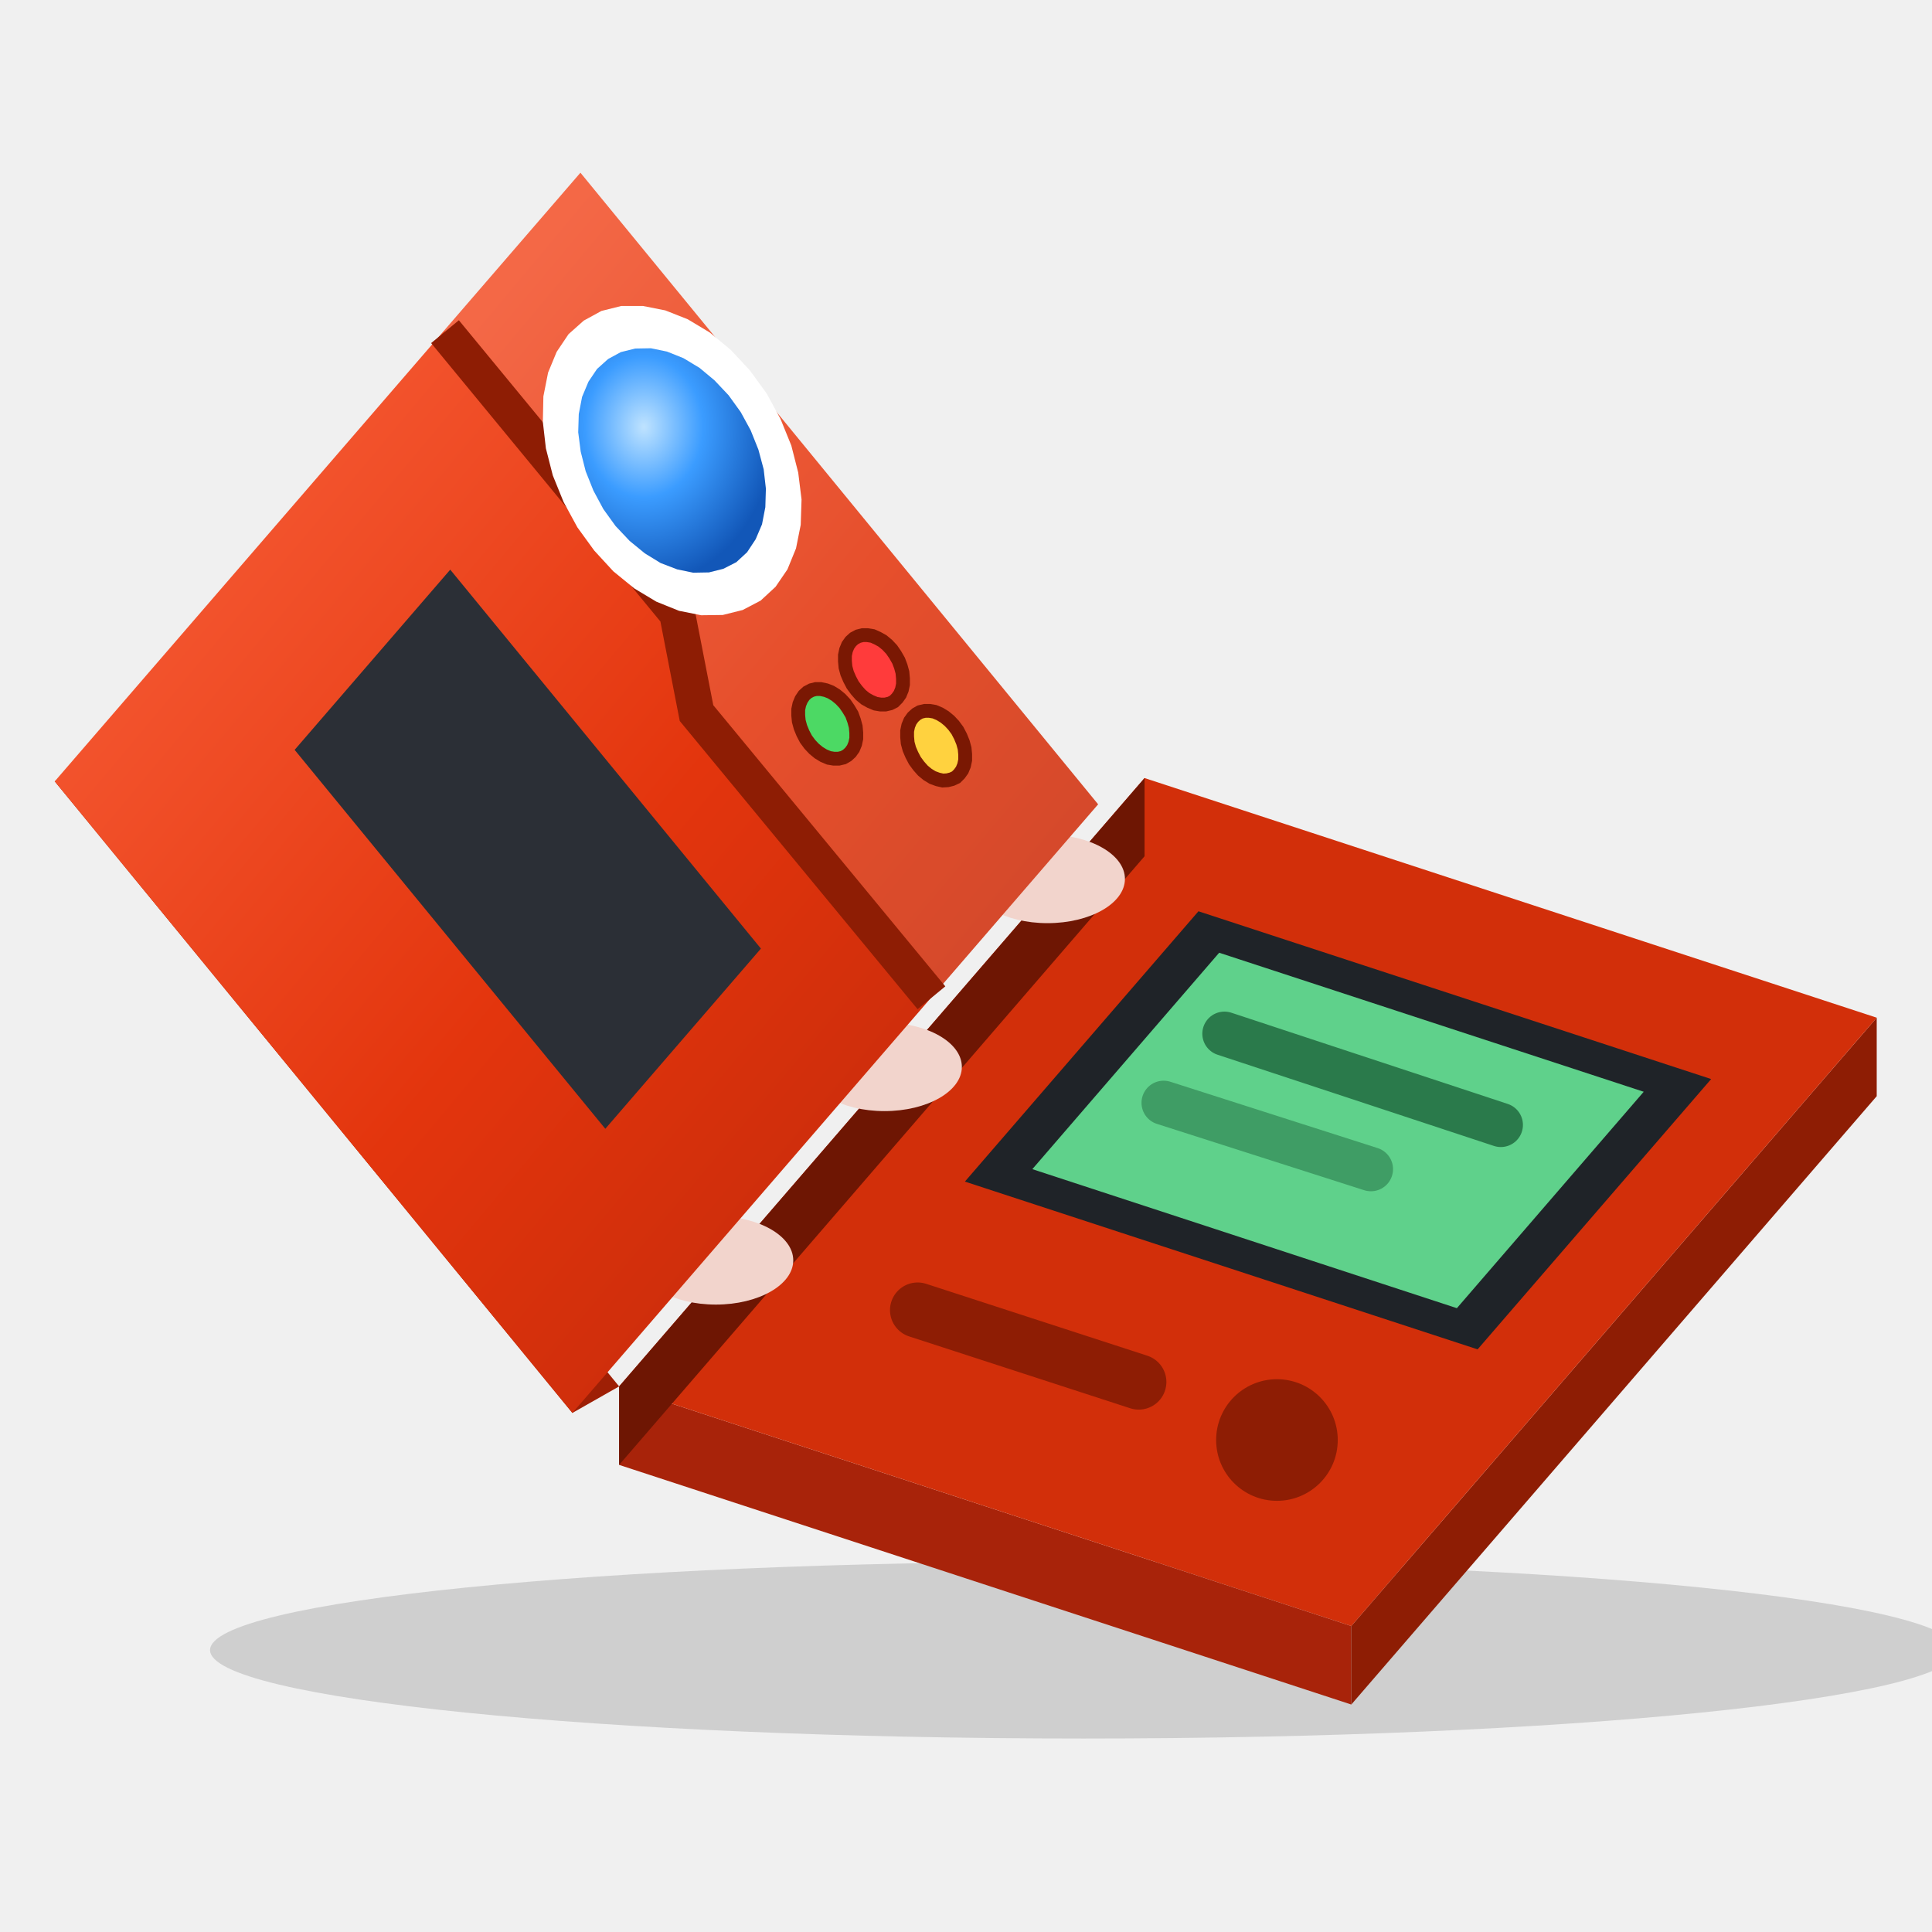
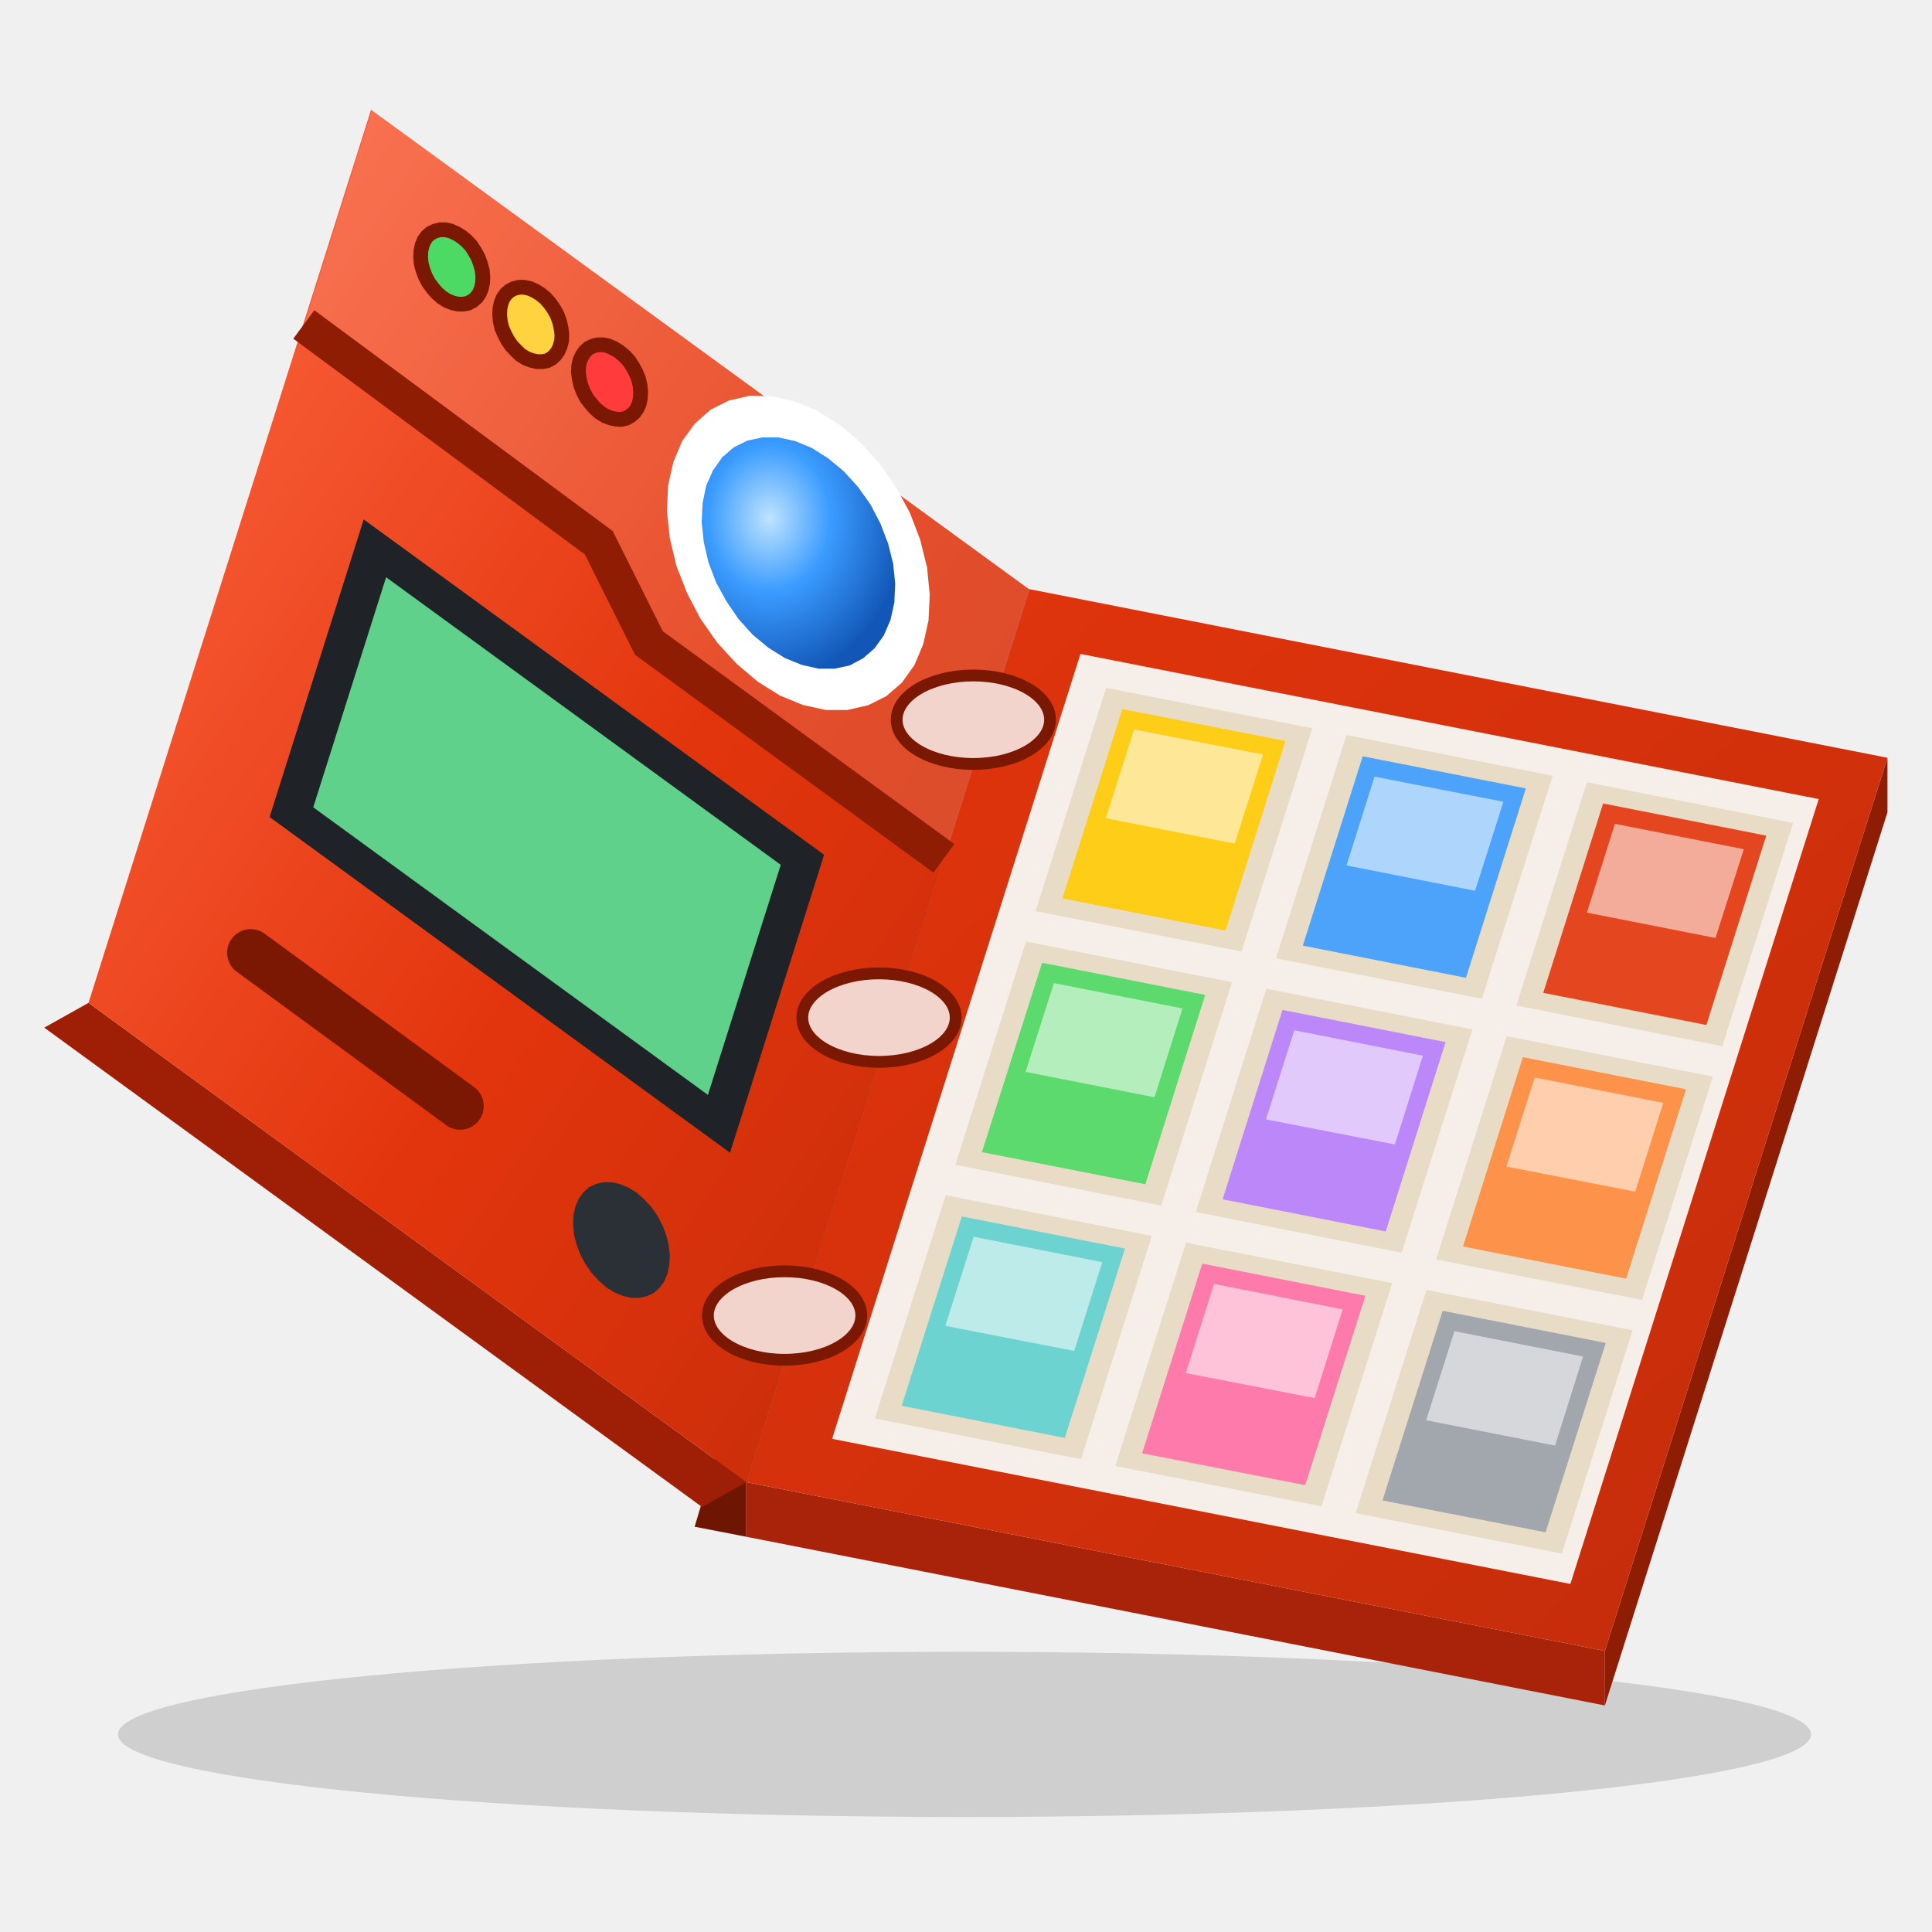
- <svg xmlns="http://www.w3.org/2000/svg" viewBox="9.6 -13.0 69.9 69.9" width="512" height="512">
+ <svg xmlns="http://www.w3.org/2000/svg" viewBox="6.7 -12.1 65.5 65.5" width="512" height="512">
  <defs>
    <linearGradient id="fc" x1="0" y1="0" x2="1" y2="1">
      <stop offset="0" stop-color="#ff6a45" />
      <stop offset=".55" stop-color="#e3350d" />
-       <stop offset="1" stop-color="#b8260a" />
+       <stop offset="1" stop-color="#c22c0a" />
+     </linearGradient>
+     <linearGradient id="rc" x1="0" y1="0" x2="1" y2="1">
+       <stop offset="0" stop-color="#e3350d" />
+       <stop offset="1" stop-color="#c22c0a" />
    </linearGradient>
    <radialGradient id="ln" cx=".35" cy=".35" r=".7">
      <stop offset="0" stop-color="#bfe3ff" />
      <stop offset=".45" stop-color="#3b9cff" />
      <stop offset="1" stop-color="#1257b8" />
    </radialGradient>
  </defs>
-   <ellipse cx="48.8" cy="46.7" rx="31.6" ry="3.2" fill="#000" opacity=".14" />
-   <path d="M32.00 40.00 L58.49 48.67 L58.49 45.83 L32.00 37.16 Z" fill="#a8230a" />
-   <path d="M58.49 48.67 L77.50 26.66 L77.50 23.82 L58.49 45.83 Z" fill="#8e1d04" />
-   <path d="M32.00 37.16 L58.49 45.83 L77.50 23.82 L51.01 15.15 Z" fill="#d22f0a" />
-   <path d="M44.51 29.75 L63.06 35.82 L71.51 26.04 L52.96 19.97 Z" fill="#1f2328" />
-   <path d="M46.95 29.30 L62.31 34.33 L69.07 26.50 L53.71 21.47 Z" fill="#5fd18b" />
-   <path d="M53.9 24.4 L63.9 27.7" stroke="#2a7a4b" stroke-width="1.6" stroke-linecap="round" />
-   <path d="M51.7 26.9 L59.2 29.3" stroke="#2a7a4b" stroke-width="1.6" stroke-linecap="round" opacity=".6" />
-   <path d="M42.8 34.4 L50.8 37.0" stroke="#8e1d04" stroke-width="2" stroke-linecap="round" />
-   <circle cx="55.8" cy="39.1" r="2.2" fill="#8e1d04" />
-   <path d="M32.00 40.00 L32.00 37.16 L51.01 15.15 L51.01 17.98 Z" fill="#6e1603" />
-   <ellipse cx="35.5" cy="32.6" rx="2.8" ry="1.6" fill="#f2d4cc" />
-   <ellipse cx="41.6" cy="25.6" rx="2.8" ry="1.6" fill="#f2d4cc" />
-   <ellipse cx="47.5" cy="18.8" rx="2.8" ry="1.6" fill="#f2d4cc" />
-   <path d="M32.00 37.16 L13.27 14.32 L11.58 15.27 L30.31 38.12 Z" fill="#9e1f05" />
-   <path d="M30.31 38.12 L11.58 15.27 L30.60 -6.75 L49.33 16.10 Z" fill="url(#fc)" />
-   <path d="M43.27 23.11 L34.84 12.83 L34.10 9.24 L25.67 -1.04 L30.60 -6.75 L49.33 16.10 Z" fill="#fff" opacity=".13" />
-   <path d="M43.3 23.1 L34.8 12.8 L34.1 9.2 L25.7 -1.0" fill="none" stroke="#8e1d04" stroke-width="1.3" />
-   <path d="M30.17 -0.91 L30.72 -1.40 L31.36 -1.75 L32.08 -1.93 L32.86 -1.93 L33.67 -1.77 L34.48 -1.45 L35.28 -0.97 L36.04 -0.34 L36.73 0.40 L37.34 1.24 L37.84 2.16 L38.23 3.12 L38.48 4.10 L38.60 5.07 L38.57 5.99 L38.40 6.84 L38.09 7.60 L37.66 8.23 L37.12 8.73 L36.47 9.07 L35.75 9.25 L34.97 9.26 L34.17 9.10 L33.35 8.77 L32.55 8.29 L31.79 7.67 L31.10 6.92 L30.49 6.08 L29.99 5.16 L29.60 4.20 L29.35 3.22 L29.24 2.26 L29.26 1.34 L29.43 0.48 L29.74 -0.27 Z" fill="#fff" />
-   <path d="M31.20 0.35 L31.60 -0.01 L32.06 -0.26 L32.58 -0.39 L33.15 -0.40 L33.73 -0.28 L34.33 -0.04 L34.91 0.31 L35.45 0.76 L35.96 1.30 L36.40 1.91 L36.76 2.57 L37.04 3.27 L37.23 3.98 L37.31 4.68 L37.29 5.35 L37.17 5.97 L36.94 6.51 L36.63 6.98 L36.24 7.34 L35.77 7.58 L35.25 7.71 L34.68 7.72 L34.10 7.60 L33.50 7.37 L32.93 7.02 L32.38 6.57 L31.87 6.03 L31.43 5.42 L31.07 4.75 L30.79 4.05 L30.61 3.34 L30.52 2.64 L30.54 1.98 L30.66 1.36 L30.89 0.81 Z" fill="url(#ln)" />
-   <path d="M40.38 10.21 L40.50 10.10 L40.65 10.02 L40.81 9.98 L40.98 9.98 L41.17 10.01 L41.35 10.09 L41.53 10.19 L41.70 10.33 L41.86 10.50 L41.99 10.69 L42.11 10.90 L42.19 11.11 L42.25 11.33 L42.27 11.55 L42.27 11.76 L42.23 11.95 L42.16 12.12 L42.06 12.26 L41.94 12.38 L41.80 12.45 L41.63 12.49 L41.46 12.49 L41.28 12.46 L41.09 12.38 L40.91 12.28 L40.74 12.14 L40.59 11.97 L40.45 11.78 L40.34 11.57 L40.25 11.36 L40.19 11.14 L40.17 10.92 L40.17 10.71 L40.21 10.52 L40.28 10.35 Z" fill="#ff3b3b" stroke="#7a1803" stroke-width=".5" />
-   <path d="M42.63 12.95 L42.75 12.84 L42.89 12.76 L43.06 12.72 L43.23 12.72 L43.41 12.75 L43.60 12.83 L43.78 12.94 L43.95 13.08 L44.10 13.24 L44.24 13.43 L44.35 13.64 L44.44 13.86 L44.50 14.08 L44.52 14.29 L44.52 14.50 L44.48 14.69 L44.41 14.86 L44.31 15.00 L44.19 15.12 L44.04 15.19 L43.88 15.23 L43.71 15.24 L43.53 15.20 L43.34 15.13 L43.16 15.02 L42.99 14.88 L42.84 14.71 L42.70 14.52 L42.59 14.31 L42.50 14.10 L42.44 13.88 L42.42 13.66 L42.42 13.45 L42.46 13.26 L42.53 13.09 Z" fill="#ffd23f" stroke="#7a1803" stroke-width=".5" />
-   <path d="M38.69 12.16 L38.81 12.05 L38.96 11.97 L39.12 11.93 L39.29 11.93 L39.48 11.97 L39.66 12.04 L39.84 12.15 L40.01 12.29 L40.17 12.46 L40.30 12.65 L40.42 12.85 L40.50 13.07 L40.56 13.29 L40.58 13.51 L40.58 13.72 L40.54 13.91 L40.47 14.08 L40.37 14.22 L40.25 14.33 L40.11 14.41 L39.94 14.45 L39.77 14.45 L39.59 14.42 L39.40 14.34 L39.22 14.23 L39.05 14.09 L38.90 13.93 L38.76 13.74 L38.65 13.53 L38.56 13.31 L38.50 13.09 L38.48 12.88 L38.48 12.67 L38.52 12.48 L38.59 12.31 Z" fill="#4cd964" stroke="#7a1803" stroke-width=".5" />
-   <path d="M31.50 27.84 L20.26 14.13 L25.89 7.61 L37.13 21.32 Z" fill="#2b2f36" />
+   <ellipse cx="39.4" cy="46.7" rx="28.7" ry="2.8" fill="#000" opacity=".14" />
+   <path d="M32.00 40.00 L61.11 45.72 L61.11 43.87 L32.00 38.15 Z" fill="#a8230a" />
+   <path d="M61.11 45.72 L70.69 15.44 L70.69 13.59 L61.11 43.87 Z" fill="#8e1d04" />
+   <path d="M32.00 38.15 L61.11 43.87 L70.69 13.59 L41.58 7.87 Z" fill="url(#rc)" />
+   <path d="M34.91 36.68 L59.94 41.60 L68.36 14.99 L43.33 10.07 Z" fill="#f6efe9" />
+   <path d="M41.81 18.79 L48.79 20.16 L51.19 12.59 L44.20 11.22 Z" fill="#e9dcc6" />
+   <path d="M42.72 18.36 L48.25 19.45 L50.28 13.02 L44.75 11.94 Z" fill="#ffcb05" opacity=".9" />
+   <path d="M44.19 15.64 L48.56 16.50 L49.52 13.48 L45.15 12.63 Z" fill="#fff" opacity=".55" />
+   <path d="M49.96 20.39 L56.94 21.76 L59.34 14.20 L52.35 12.82 Z" fill="#e9dcc6" />
+   <path d="M50.87 19.96 L56.40 21.05 L58.43 14.63 L52.90 13.54 Z" fill="#3b9cff" opacity=".9" />
+   <path d="M52.35 17.24 L56.71 18.10 L57.67 15.08 L53.30 14.23 Z" fill="#fff" opacity=".55" />
+   <path d="M58.11 21.99 L65.09 23.37 L67.49 15.80 L60.50 14.42 Z" fill="#e9dcc6" />
+   <path d="M59.02 21.56 L64.55 22.65 L66.58 16.23 L61.05 15.14 Z" fill="#e3350d" opacity=".9" />
+   <path d="M60.50 18.84 L64.86 19.70 L65.82 16.69 L61.45 15.83 Z" fill="#fff" opacity=".55" />
+   <path d="M39.09 27.39 L46.07 28.77 L48.47 21.20 L41.48 19.82 Z" fill="#e9dcc6" />
+   <path d="M39.99 26.96 L45.53 28.05 L47.56 21.63 L42.03 20.54 Z" fill="#4cd964" opacity=".9" />
+   <path d="M41.47 24.24 L45.84 25.10 L46.79 22.09 L42.43 21.23 Z" fill="#fff" opacity=".55" />
+   <path d="M47.24 28.99 L54.22 30.37 L56.62 22.80 L49.63 21.42 Z" fill="#e9dcc6" />
+   <path d="M48.15 28.56 L53.68 29.65 L55.71 23.23 L50.18 22.14 Z" fill="#b77dff" opacity=".9" />
+   <path d="M49.62 25.85 L53.99 26.70 L54.94 23.69 L50.58 22.83 Z" fill="#fff" opacity=".55" />
+   <path d="M55.39 30.60 L62.37 31.97 L64.77 24.40 L57.78 23.03 Z" fill="#e9dcc6" />
+   <path d="M56.30 30.16 L61.83 31.25 L63.86 24.83 L58.33 23.74 Z" fill="#ff8a3d" opacity=".9" />
+   <path d="M57.77 27.45 L62.14 28.30 L63.09 25.29 L58.73 24.43 Z" fill="#fff" opacity=".55" />
+   <path d="M36.36 35.99 L43.35 37.37 L45.75 29.80 L38.76 28.42 Z" fill="#e9dcc6" />
+   <path d="M37.27 35.56 L42.80 36.65 L44.84 30.23 L39.31 29.14 Z" fill="#5fd1d1" opacity=".9" />
+   <path d="M38.75 32.85 L43.12 33.70 L44.07 30.69 L39.71 29.83 Z" fill="#fff" opacity=".55" />
+   <path d="M44.51 37.60 L51.50 38.97 L53.90 31.40 L46.91 30.03 Z" fill="#e9dcc6" />
+   <path d="M45.42 37.17 L50.95 38.25 L52.99 31.83 L47.46 30.74 Z" fill="#ff6fa8" opacity=".9" />
+   <path d="M46.90 34.45 L51.27 35.30 L52.22 32.29 L47.86 31.43 Z" fill="#fff" opacity=".55" />
+   <path d="M52.66 39.20 L59.65 40.57 L62.05 33.00 L55.06 31.63 Z" fill="#e9dcc6" />
+   <path d="M53.57 38.77 L59.10 39.85 L61.14 33.43 L55.61 32.34 Z" fill="#9aa1ab" opacity=".9" />
+   <path d="M55.05 36.05 L59.42 36.91 L60.37 33.89 L56.01 33.03 Z" fill="#fff" opacity=".55" />
+   <path d="M30.25 39.66 L32.00 40.00 L32.00 38.15 L41.58 7.87 L39.83 7.53 Z" fill="#6e1603" />
+   <path d="M30.50 38.99 L8.20 22.74 L9.70 21.90 L32.00 38.15 Z" fill="#9e1f05" />
+   <path d="M32.00 38.15 L9.70 21.90 L19.28 -8.38 L41.58 7.87 Z" fill="url(#fc)" />
+   <path d="M38.71 17.03 L28.68 9.72 L27.03 6.25 L17.00 -1.06 L19.32 -8.40 L41.62 7.85 Z" fill="#fff" opacity=".13" />
+   <path d="M38.7 17.0 L28.7 9.7 L27.0 6.3 L17.0 -1.1" fill="none" stroke="#8e1d04" stroke-width="1.2" />
+   <path d="M29.53 3.56 L29.83 2.85 L30.26 2.26 L30.79 1.79 L31.41 1.48 L32.10 1.32 L32.84 1.33 L33.61 1.50 L34.39 1.82 L35.15 2.29 L35.86 2.89 L36.51 3.61 L37.08 4.42 L37.55 5.29 L37.90 6.21 L38.13 7.14 L38.22 8.06 L38.18 8.93 L38.00 9.74 L37.70 10.45 L37.28 11.04 L36.75 11.50 L36.13 11.81 L35.43 11.97 L34.69 11.97 L33.92 11.80 L33.14 11.48 L32.39 11.01 L31.67 10.40 L31.02 9.69 L30.45 8.88 L29.99 8.00 L29.63 7.08 L29.41 6.15 L29.31 5.24 L29.35 4.36 Z" fill="#fff" />
+   <path d="M30.64 4.37 L30.87 3.85 L31.18 3.41 L31.57 3.07 L32.03 2.84 L32.54 2.73 L33.09 2.73 L33.65 2.85 L34.23 3.09 L34.78 3.44 L35.31 3.88 L35.79 4.41 L36.21 5.00 L36.55 5.65 L36.81 6.33 L36.98 7.01 L37.05 7.69 L37.02 8.33 L36.89 8.92 L36.66 9.45 L36.35 9.88 L35.96 10.22 L35.51 10.46 L35.00 10.57 L34.45 10.57 L33.88 10.44 L33.31 10.21 L32.75 9.86 L32.22 9.42 L31.74 8.89 L31.33 8.29 L30.98 7.65 L30.72 6.97 L30.56 6.28 L30.49 5.61 L30.52 4.96 Z" fill="url(#ln)" />
+   <path d="M26.36 0.12 L26.44 -0.05 L26.54 -0.19 L26.66 -0.30 L26.81 -0.37 L26.97 -0.41 L27.15 -0.41 L27.33 -0.37 L27.51 -0.29 L27.69 -0.18 L27.86 -0.04 L28.02 0.13 L28.15 0.33 L28.26 0.53 L28.35 0.75 L28.40 0.97 L28.42 1.19 L28.41 1.40 L28.37 1.59 L28.30 1.75 L28.20 1.89 L28.07 2.00 L27.93 2.08 L27.76 2.12 L27.59 2.11 L27.40 2.07 L27.22 2.00 L27.04 1.89 L26.87 1.74 L26.72 1.57 L26.58 1.38 L26.47 1.17 L26.39 0.96 L26.34 0.74 L26.31 0.52 L26.32 0.31 Z" fill="#ff3b3b" stroke="#7a1803" stroke-width=".5" />
+   <path d="M23.69 -1.83 L23.76 -2.00 L23.86 -2.14 L23.99 -2.25 L24.13 -2.32 L24.30 -2.36 L24.47 -2.36 L24.66 -2.32 L24.84 -2.24 L25.02 -2.13 L25.19 -1.99 L25.34 -1.82 L25.48 -1.62 L25.59 -1.42 L25.67 -1.20 L25.72 -0.98 L25.75 -0.76 L25.74 -0.55 L25.69 -0.36 L25.62 -0.20 L25.52 -0.06 L25.40 0.05 L25.25 0.13 L25.09 0.16 L24.91 0.16 L24.73 0.12 L24.54 0.05 L24.36 -0.06 L24.20 -0.21 L24.04 -0.38 L23.91 -0.57 L23.80 -0.78 L23.71 -0.99 L23.66 -1.21 L23.64 -1.43 L23.65 -1.64 Z" fill="#ffd23f" stroke="#7a1803" stroke-width=".5" />
+   <path d="M21.01 -3.78 L21.08 -3.95 L21.18 -4.09 L21.31 -4.20 L21.46 -4.27 L21.62 -4.31 L21.80 -4.31 L21.98 -4.27 L22.16 -4.19 L22.34 -4.08 L22.51 -3.94 L22.67 -3.77 L22.80 -3.57 L22.91 -3.37 L22.99 -3.15 L23.05 -2.93 L23.07 -2.71 L23.06 -2.51 L23.02 -2.32 L22.95 -2.15 L22.85 -2.01 L22.72 -1.90 L22.57 -1.82 L22.41 -1.79 L22.23 -1.79 L22.05 -1.83 L21.87 -1.90 L21.69 -2.01 L21.52 -2.16 L21.37 -2.33 L21.23 -2.52 L21.12 -2.73 L21.04 -2.94 L20.98 -3.16 L20.96 -3.38 L20.97 -3.59 Z" fill="#4cd964" stroke="#7a1803" stroke-width=".5" />
+   <path d="M31.45 26.98 L15.84 15.60 L19.03 5.51 L34.64 16.88 Z" fill="#1f2328" />
+   <path d="M30.70 25.02 L17.32 15.27 L19.79 7.47 L33.17 17.22 Z" fill="#5fd18b" />
+   <path d="M26.21 28.80 L26.32 28.54 L26.48 28.32 L26.67 28.15 L26.90 28.04 L27.15 27.98 L27.43 27.98 L27.71 28.04 L28.00 28.16 L28.28 28.33 L28.54 28.56 L28.78 28.82 L28.99 29.12 L29.16 29.44 L29.29 29.78 L29.37 30.12 L29.41 30.46 L29.39 30.78 L29.33 31.08 L29.22 31.34 L29.06 31.56 L28.87 31.73 L28.64 31.84 L28.38 31.90 L28.11 31.90 L27.83 31.84 L27.54 31.72 L27.26 31.55 L27.00 31.32 L26.76 31.06 L26.55 30.76 L26.38 30.44 L26.25 30.10 L26.16 29.76 L26.13 29.42 L26.14 29.10 Z" fill="#2b2f36" />
+   <path d="M22.3 25.4 L15.2 20.2" stroke="#7a1803" stroke-width="1.6" stroke-linecap="round" />
+   <ellipse cx="33.3" cy="32.5" rx="2.6" ry="1.5" fill="#f2d4cc" stroke="#7a1803" stroke-width=".4" />
+   <ellipse cx="36.5" cy="22.4" rx="2.6" ry="1.5" fill="#f2d4cc" stroke="#7a1803" stroke-width=".4" />
+   <ellipse cx="39.7" cy="12.3" rx="2.6" ry="1.5" fill="#f2d4cc" stroke="#7a1803" stroke-width=".4" />
</svg>
